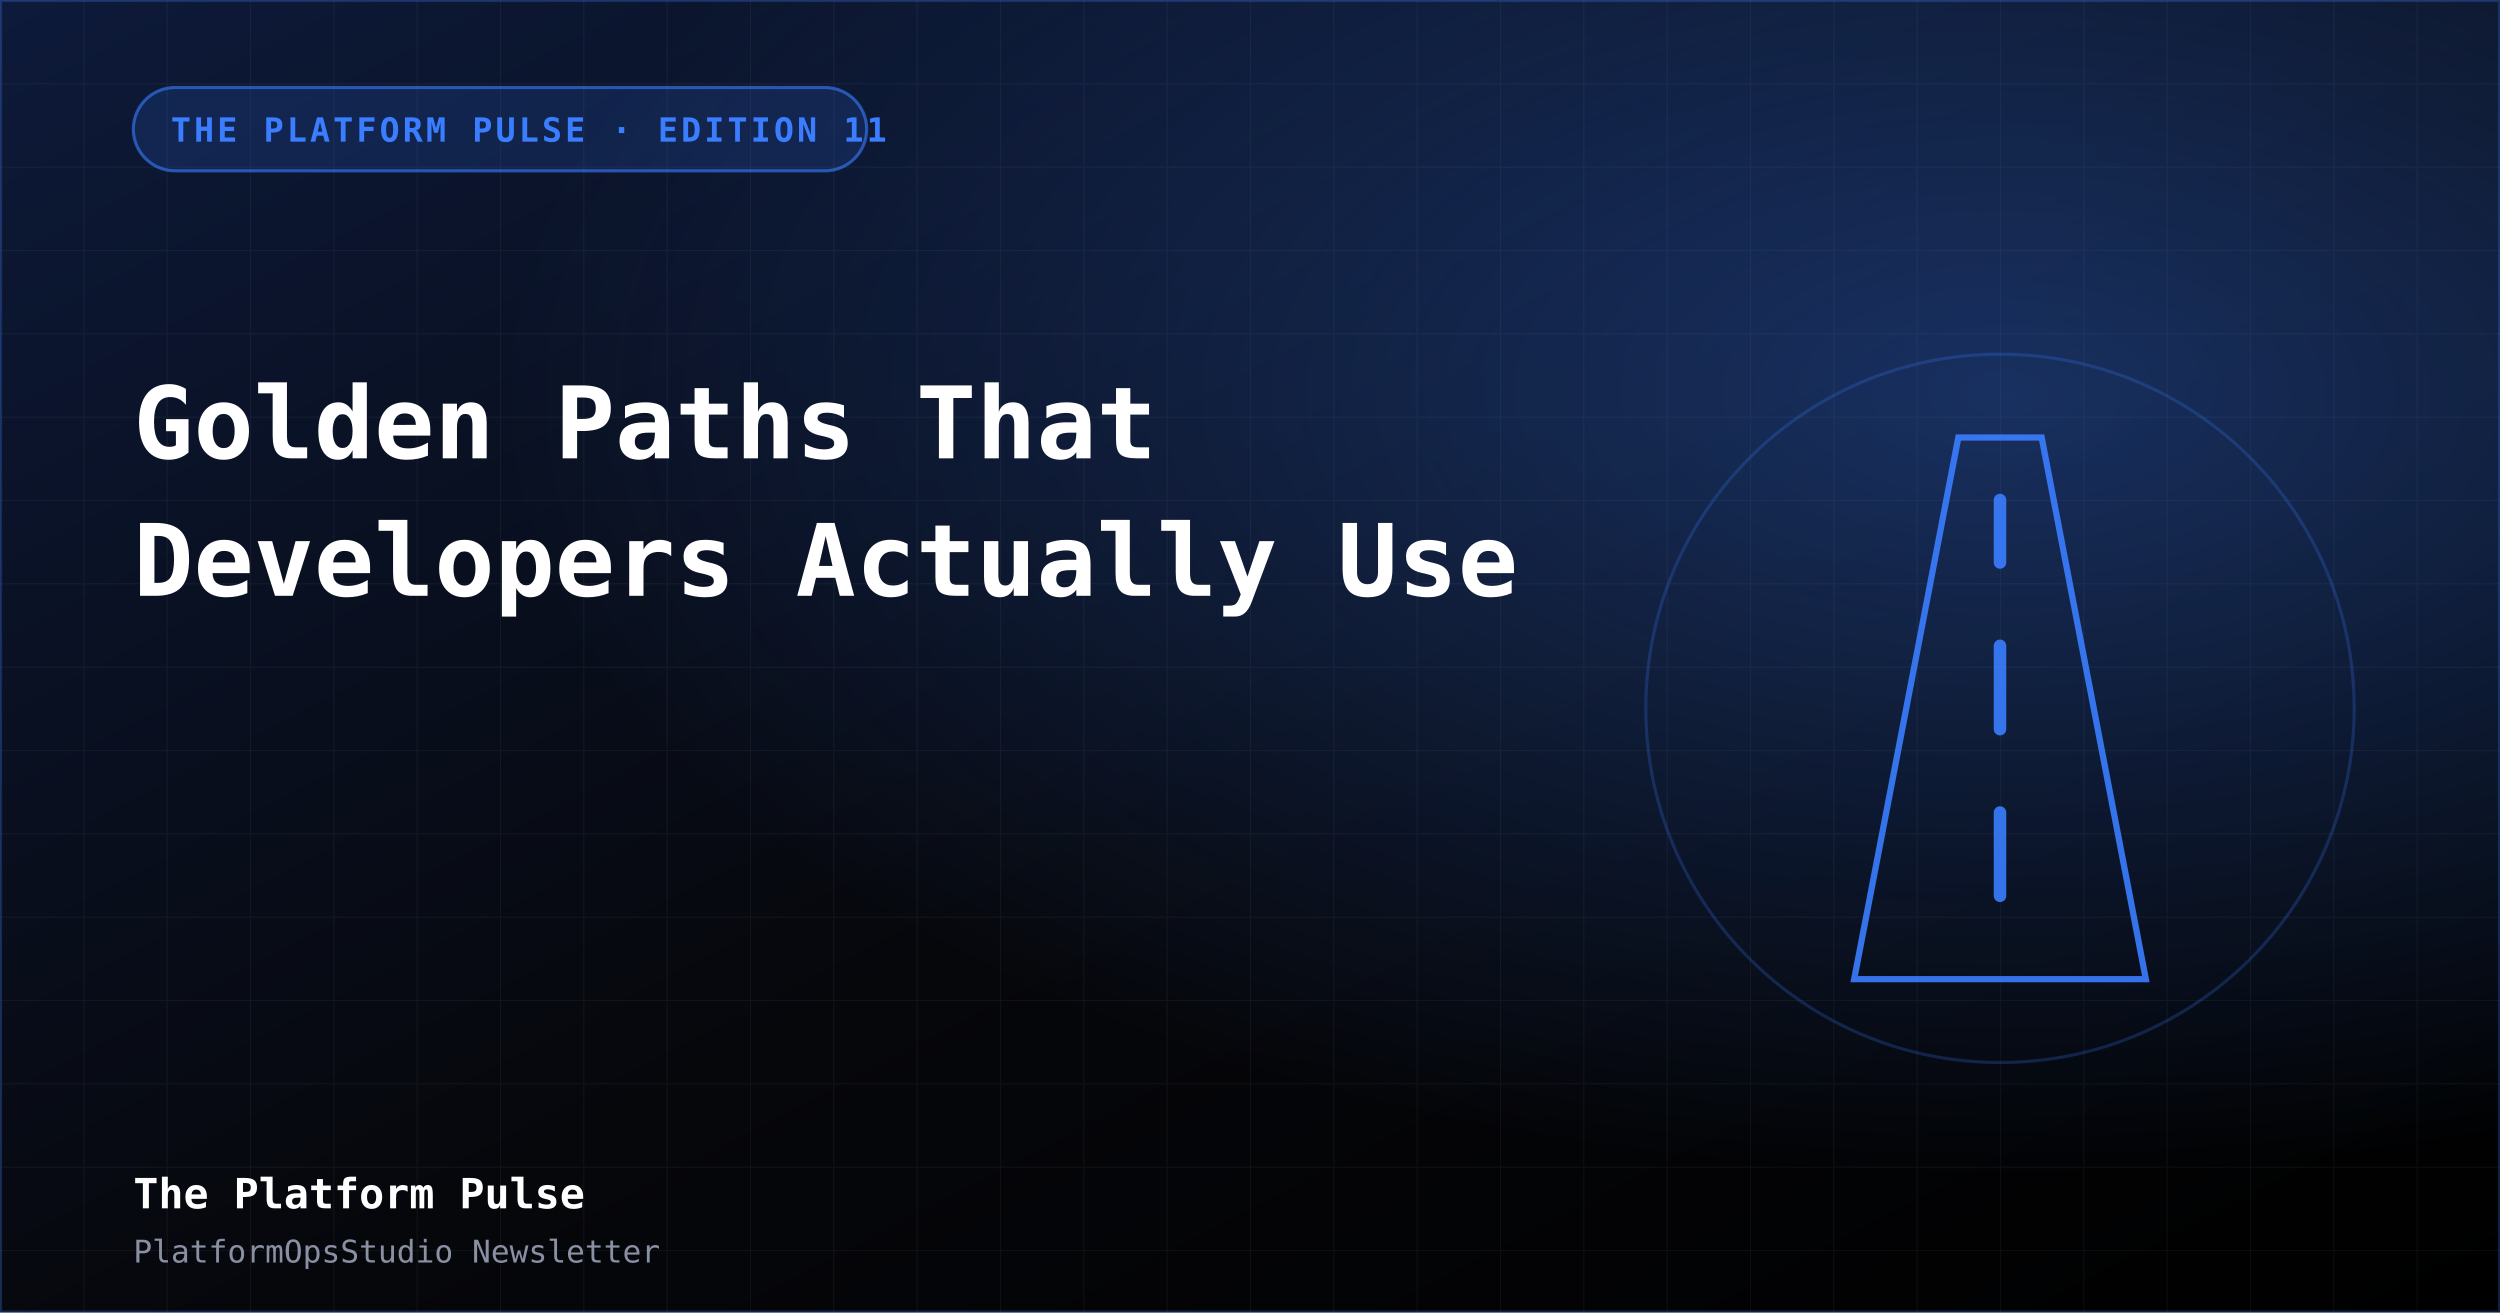
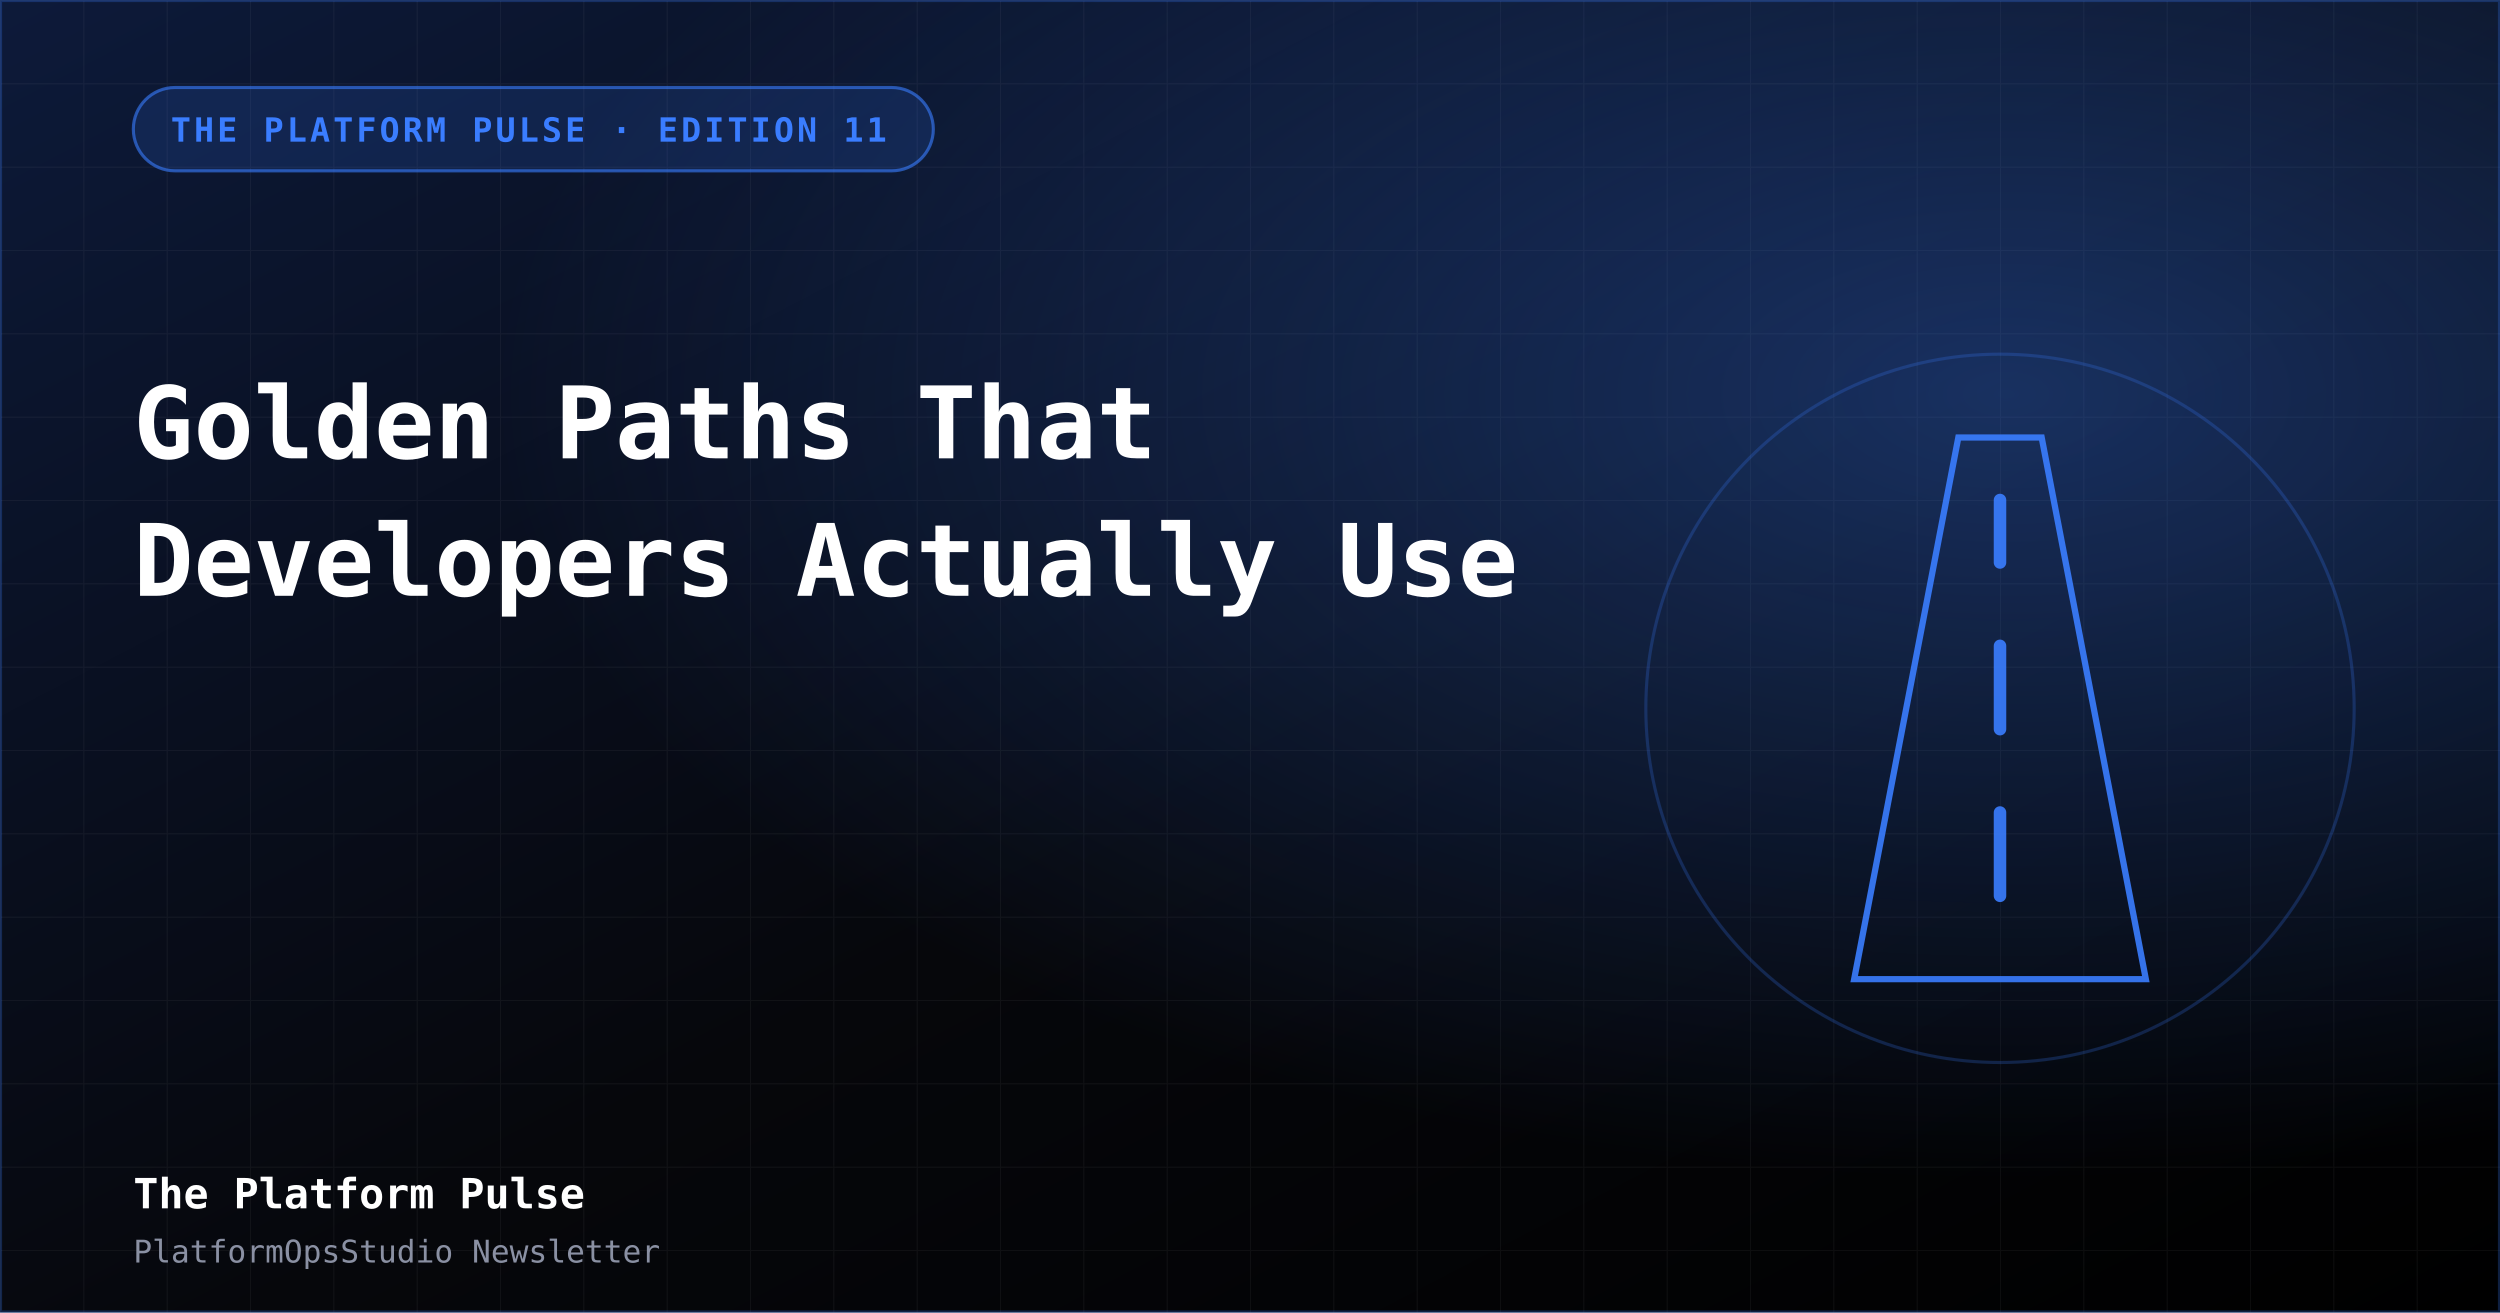
<svg xmlns="http://www.w3.org/2000/svg" viewBox="0 0 1200 630" font-family="'Inconsolata', 'SFMono-Regular', Menlo, Consolas, monospace">
  <defs>
    <linearGradient id="bg" x1="0%" y1="0%" x2="100%" y2="100%">
      <stop offset="0%" stop-color="#0d1a3a" />
      <stop offset="55%" stop-color="#06070b" />
      <stop offset="100%" stop-color="#000000" />
    </linearGradient>
    <pattern id="grid" width="40" height="40" patternUnits="userSpaceOnUse">
      <path d="M 40 0 L 0 0 0 40" fill="none" stroke="#ffffff" stroke-opacity="0.045" stroke-width="1" />
    </pattern>
    <radialGradient id="glow" cx="80%" cy="30%" r="60%">
      <stop offset="0%" stop-color="#3a7dff" stop-opacity="0.35" />
      <stop offset="100%" stop-color="#3a7dff" stop-opacity="0" />
    </radialGradient>
  </defs>
  <rect width="1200" height="630" fill="url(#bg)" />
  <rect width="1200" height="630" fill="url(#grid)" />
  <rect width="1200" height="630" fill="url(#glow)" />
  <rect x="0" y="0" width="1200" height="630" fill="none" stroke="#3a7dff" stroke-opacity="0.25" stroke-width="2" />
-   <rect x="64" y="42" width="352" height="40" rx="20" fill="#3a7dff" fill-opacity="0.15" stroke="#3a7dff" stroke-opacity="0.6" stroke-width="1.5" />
+   <rect x="64" y="42" width="384" height="40" rx="20" fill="#3a7dff" fill-opacity="0.15" stroke="#3a7dff" stroke-opacity="0.6" stroke-width="1.5" />
  <text x="82" y="68" font-size="16" font-weight="700" letter-spacing="1.5" fill="#3a7dff">THE PLATFORM PULSE · EDITION 11</text>
  <text x="64" y="220" font-size="48" font-weight="700" fill="#ffffff">
    <tspan x="64" dy="0">Golden Paths That</tspan>
    <tspan x="64" dy="66">Developers Actually Use</tspan>
  </text>
  <g transform="translate(960,340)" stroke="#3a7dff" fill="none" stroke-width="3" opacity="0.9">
    <circle r="170" stroke-opacity="0.25" stroke-width="1.5" />
    <path d="M-70 130 L-20 -130 L20 -130 L70 130 Z" />
    <line x1="0" y1="90" x2="0" y2="50" stroke-width="6" stroke-linecap="round" />
    <line x1="0" y1="10" x2="0" y2="-30" stroke-width="6" stroke-linecap="round" />
    <line x1="0" y1="-70" x2="0" y2="-100" stroke-width="6" stroke-linecap="round" />
  </g>
  <text x="64" y="580" font-size="20" font-weight="700" fill="#ffffff">The Platform Pulse</text>
  <text x="64" y="606" font-size="15" fill="#8a90a3">PlatformOpsStudio Newsletter</text>
</svg>
